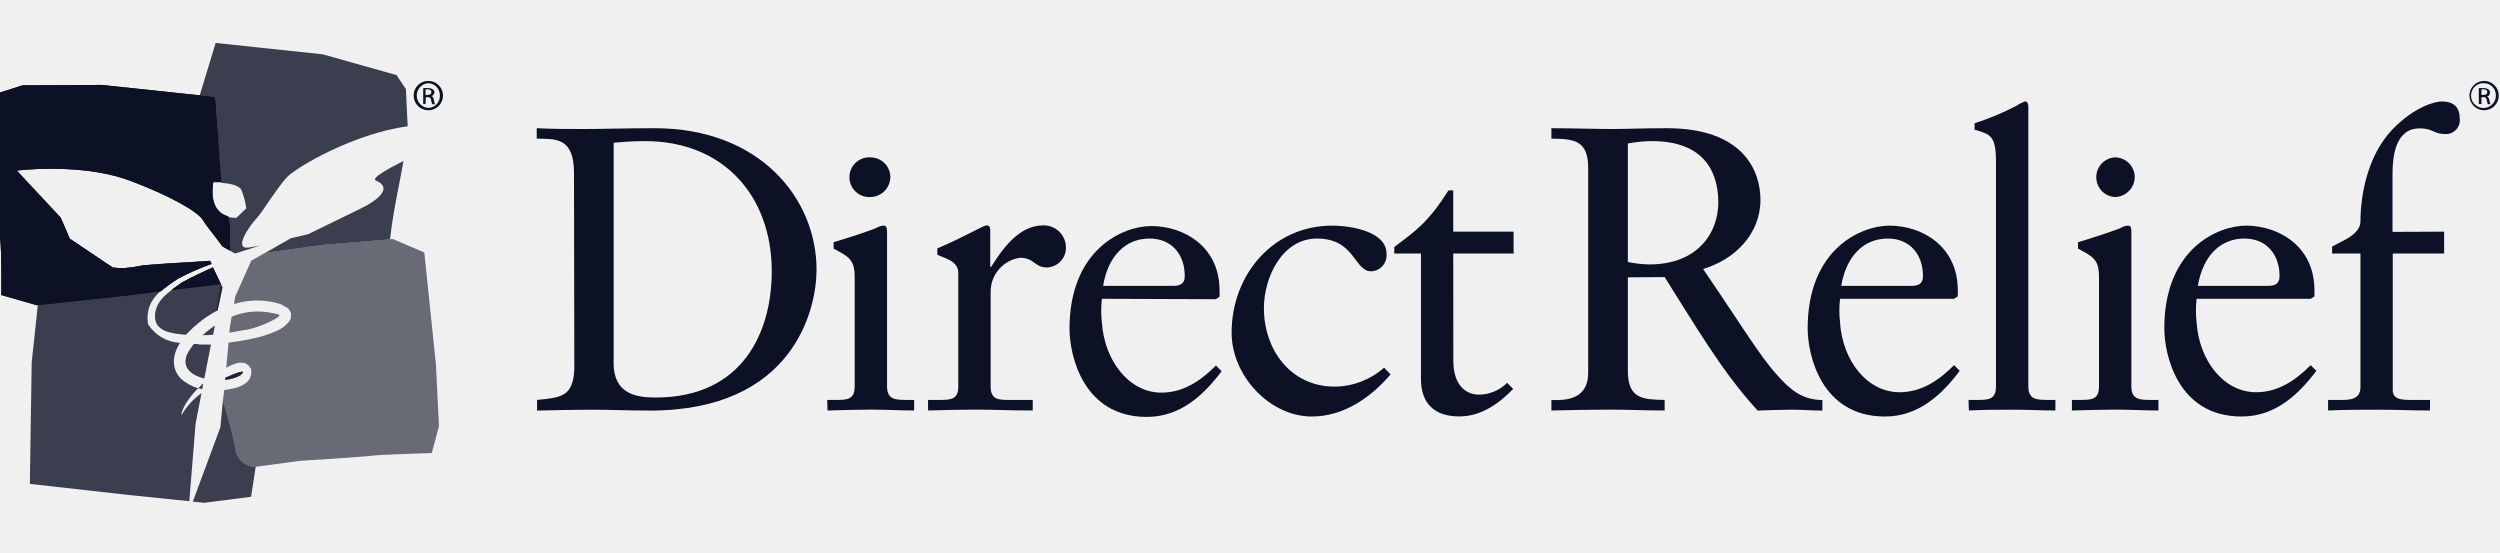
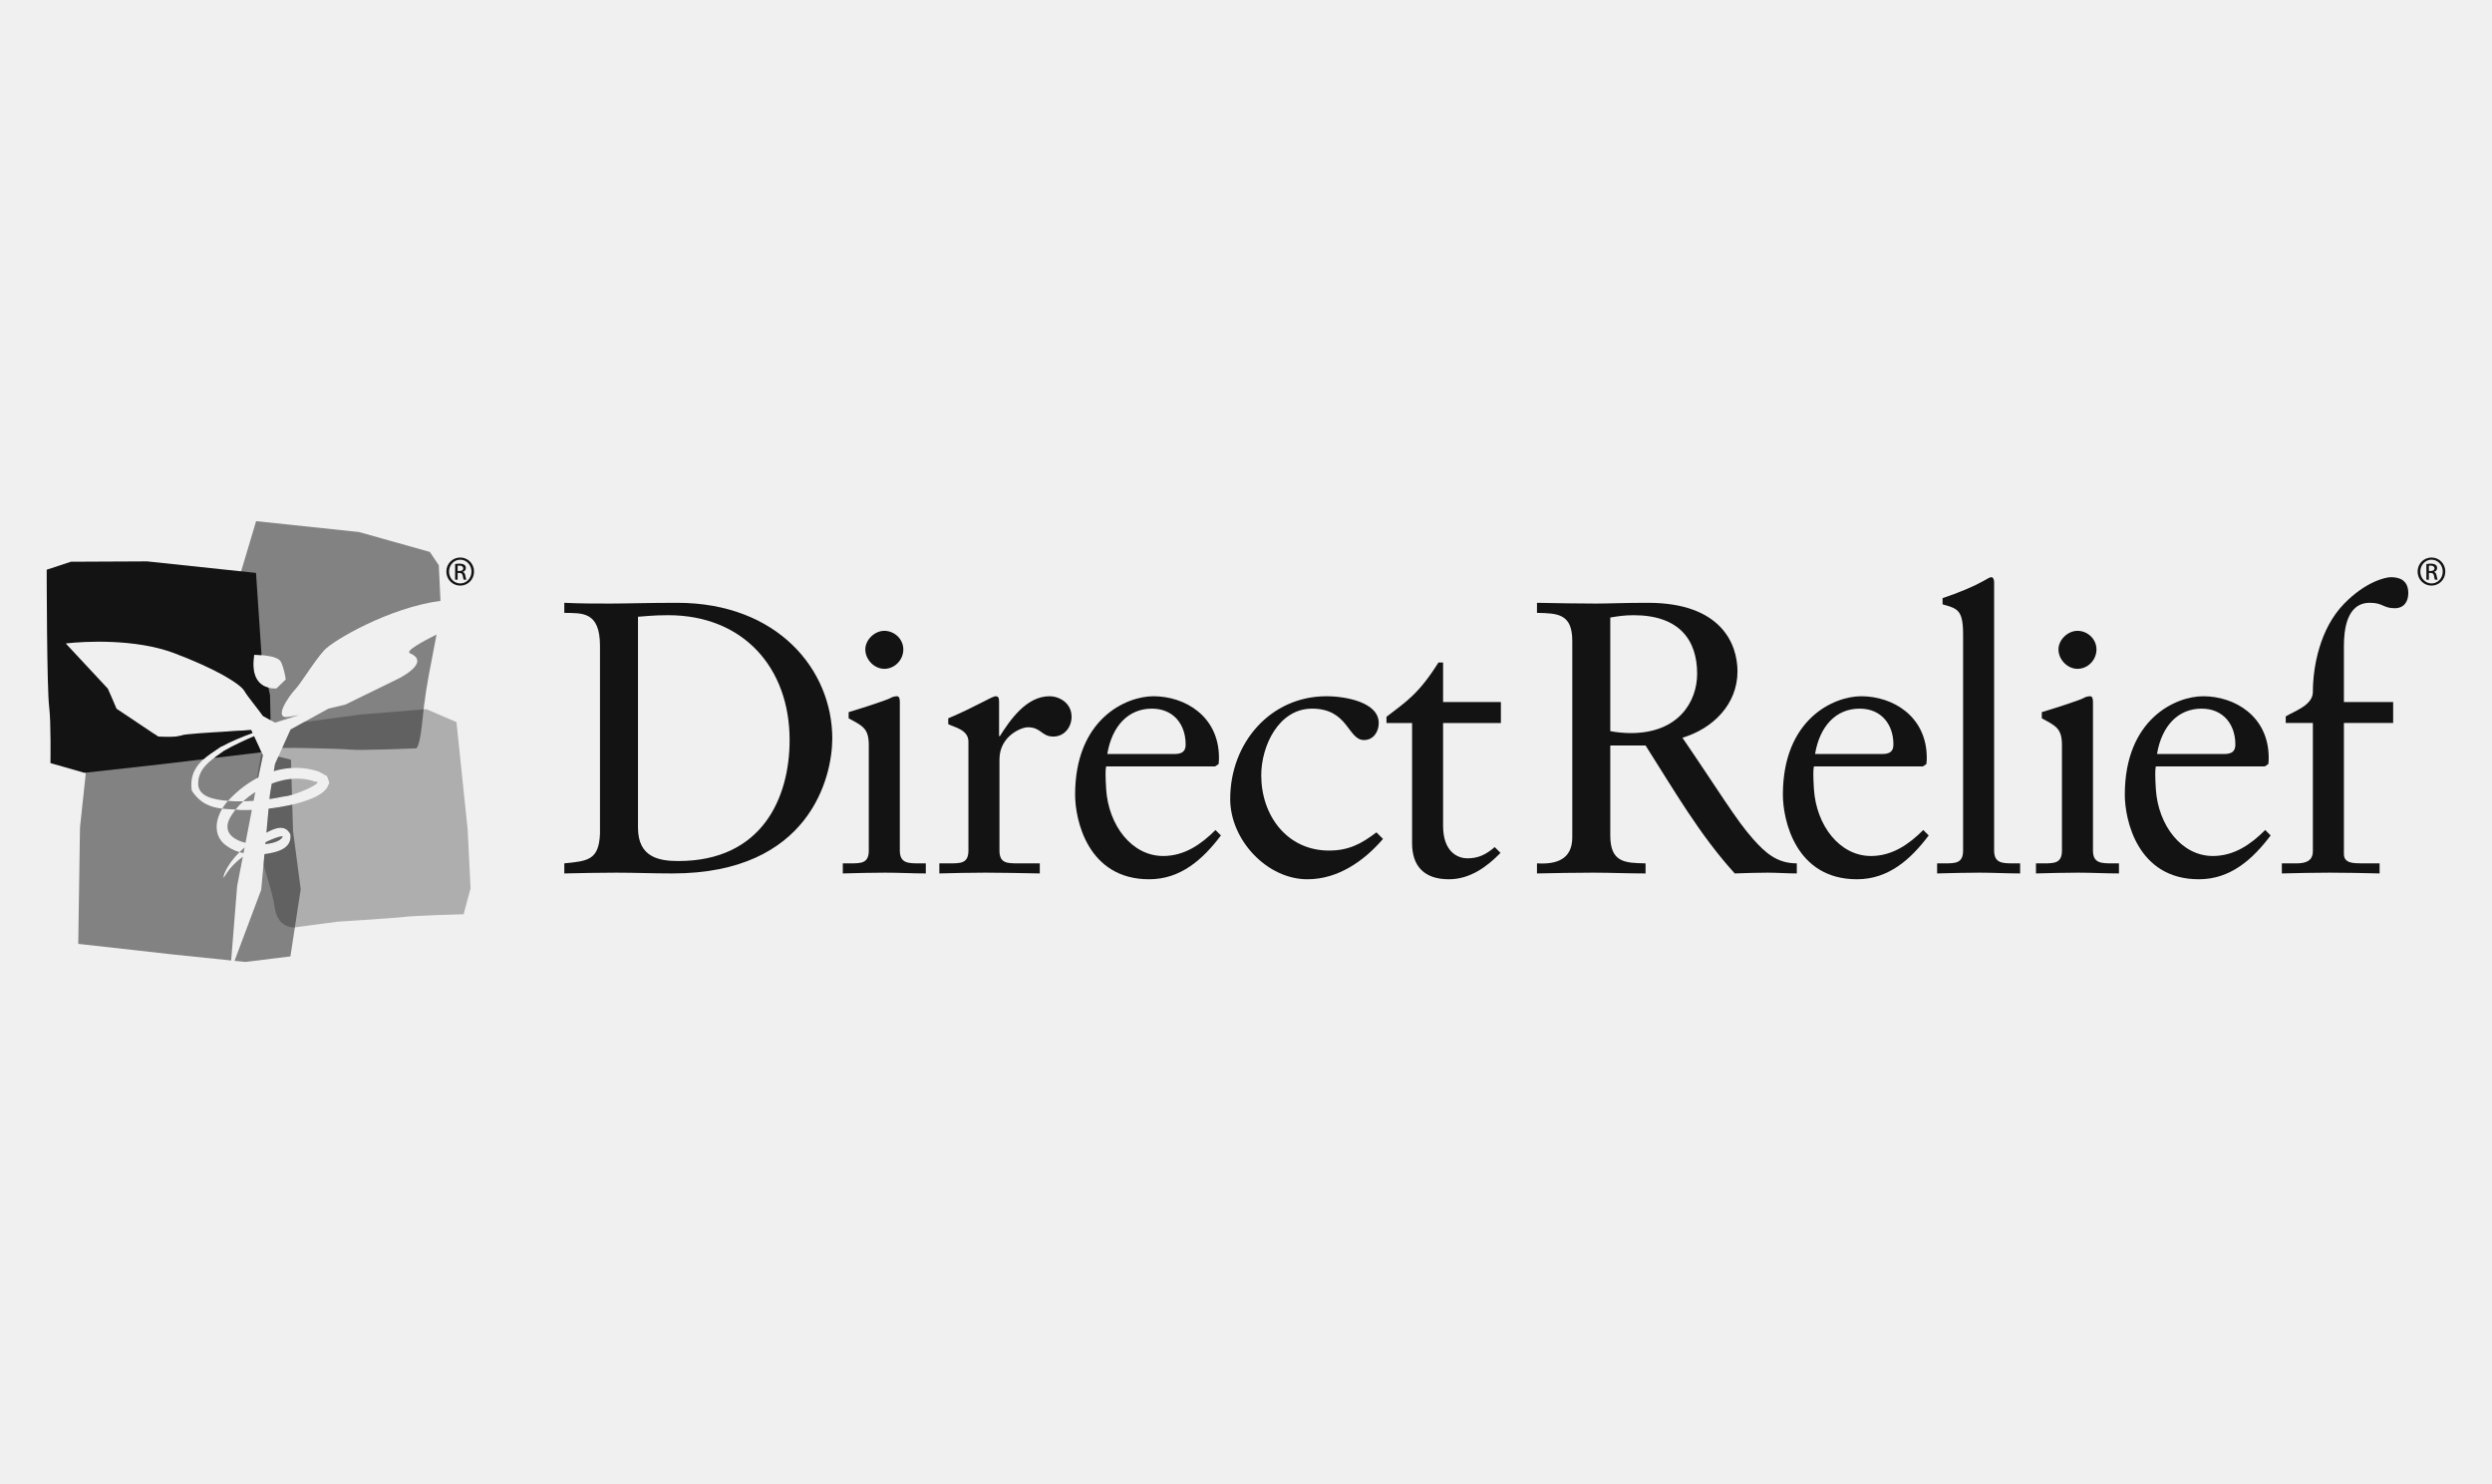
- <svg xmlns="http://www.w3.org/2000/svg" width="312" height="69" viewBox="0 0 312 69" fill="none">
-   <g clipPath="url(#clip0_1993_4523)">
-     <path fillRule="evenodd" clipRule="evenodd" d="M76.575 45.27C76.575 49.16 79.355 49.61 81.835 49.61C92.735 49.61 96.315 41.38 96.315 33.86C96.315 24.42 90.255 17.61 80.515 17.61C78.445 17.61 77.515 17.76 76.585 17.81V45.27H76.575ZM71.635 21.59C71.635 17.05 69.255 17.36 66.985 17.3V16C68.985 16.1 70.985 16.1 72.985 16.1C75.105 16.1 77.985 16 81.715 16C94.795 16 101.905 24.74 101.905 33.67C101.905 38.67 98.985 51.24 81.115 51.24C78.535 51.24 76.115 51.13 73.795 51.13C71.475 51.13 69.295 51.19 67.025 51.24V49.91C70.025 49.61 71.525 49.51 71.675 46.08L71.635 21.59Z" fill="#0D1125" />
-     <path fillRule="evenodd" clipRule="evenodd" d="M108.645 24.59C108.307 24.611 107.968 24.564 107.649 24.449C107.33 24.334 107.038 24.155 106.791 23.923C106.544 23.692 106.347 23.411 106.212 23.1C106.077 22.789 106.008 22.454 106.008 22.115C106.008 21.776 106.077 21.441 106.212 21.13C106.347 20.819 106.544 20.538 106.791 20.307C107.038 20.075 107.33 19.896 107.649 19.781C107.968 19.667 108.307 19.619 108.645 19.64C109.294 19.64 109.916 19.895 110.378 20.349C110.84 20.804 111.105 21.422 111.115 22.07C111.115 22.73 110.857 23.363 110.395 23.834C109.933 24.306 109.305 24.577 108.645 24.59ZM103.235 49.91H104.235C105.655 49.91 106.665 49.91 106.665 48.25V34.57C106.665 32.35 105.905 32.04 104.035 31.03V30.23C106.405 29.52 109.235 28.56 109.435 28.41C109.711 28.248 110.025 28.162 110.345 28.16C110.595 28.16 110.705 28.46 110.705 28.86V48.25C110.705 49.91 111.815 49.91 113.225 49.91H114.085V51.23C112.365 51.23 110.595 51.12 108.785 51.12C106.975 51.12 105.145 51.18 103.275 51.23L103.235 49.91Z" fill="#0D1125" />
-     <path fillRule="evenodd" clipRule="evenodd" d="M115.815 49.91H117.175C118.585 49.91 119.595 49.91 119.595 48.25V34.06C119.595 32.5 117.735 32.2 116.975 31.79V31C120.655 29.44 122.675 28.13 123.135 28.13C123.435 28.13 123.585 28.28 123.585 28.78V33.32H123.685C124.945 31.32 127.065 28.13 130.145 28.13C130.511 28.113 130.876 28.168 131.219 28.294C131.563 28.419 131.878 28.612 132.146 28.86C132.414 29.109 132.63 29.409 132.781 29.741C132.932 30.075 133.015 30.434 133.025 30.8C133.043 31.126 132.995 31.452 132.885 31.759C132.775 32.066 132.604 32.348 132.383 32.589C132.162 32.829 131.896 33.023 131.599 33.159C131.302 33.295 130.982 33.37 130.655 33.38C129.085 33.38 129.085 32.17 127.325 32.17C126.31 32.305 125.377 32.802 124.699 33.57C124.021 34.338 123.643 35.325 123.635 36.35V48.25C123.635 49.91 124.635 49.91 126.055 49.91H128.885V51.23C126.115 51.23 123.985 51.12 121.825 51.12C119.665 51.12 117.625 51.18 115.825 51.23L115.815 49.91Z" fill="#0D1125" />
-     <path fillRule="evenodd" clipRule="evenodd" d="M146.446 35.68C147.706 35.68 147.856 35.02 147.856 34.42C147.856 31.84 146.296 29.77 143.466 29.77C140.386 29.77 138.266 32.04 137.666 35.68H146.446ZM137.516 37.29C137.404 38.264 137.404 39.246 137.516 40.22C137.816 45 140.896 49 144.936 49C147.706 49 149.876 47.49 151.746 45.62L152.456 46.33C150.136 49.41 147.256 52.03 143.116 52.03C135.116 52.03 133.476 44.26 133.476 41.03C133.476 31.13 140.136 28.21 143.676 28.21C147.766 28.21 152.156 30.78 152.196 36.13C152.216 36.433 152.216 36.737 152.196 37.04L151.736 37.34L137.516 37.29Z" fill="#0D1125" />
-     <path fillRule="evenodd" clipRule="evenodd" d="M173.545 46.73C171.075 49.61 167.695 51.98 163.705 51.98C158.455 51.98 153.705 46.88 153.705 41.53C153.705 34.21 158.955 28.16 166.225 28.16C168.795 28.16 173.035 28.96 173.035 31.64C173.066 31.914 173.039 32.191 172.957 32.454C172.876 32.718 172.74 32.961 172.56 33.169C172.38 33.378 172.158 33.547 171.91 33.666C171.661 33.785 171.391 33.851 171.115 33.86C168.995 33.86 169.115 29.77 164.355 29.77C160.015 29.77 157.735 34.62 157.735 38.45C157.735 43.65 161.075 48.25 166.575 48.25C168.847 48.23 171.036 47.389 172.735 45.88L173.545 46.73Z" fill="#0D1125" />
-     <path fillRule="evenodd" clipRule="evenodd" d="M181.376 45C181.376 48.34 183.186 49.25 184.556 49.25C185.881 49.247 187.15 48.718 188.086 47.78L188.846 48.54C187.076 50.36 184.846 51.97 182.126 51.97C178.896 51.97 177.336 50.25 177.336 47.28V31.64H174.006V30.83C176.626 28.83 178.196 27.83 180.766 23.76H181.366V28.91H188.896V31.64H181.366L181.376 45Z" fill="#0D1125" />
-     <path fillRule="evenodd" clipRule="evenodd" d="M206.155 17.61C205.148 17.619 204.144 17.719 203.155 17.91V32.7C204.031 32.879 204.921 32.98 205.815 33C212.025 33 214.445 28.91 214.445 25.28C214.435 20.84 212.115 17.61 206.155 17.61ZM203.155 34.61V46.28C203.155 49.81 205.075 49.86 207.745 49.91V51.23C205.325 51.23 203.155 51.12 200.935 51.12C198.505 51.12 196.135 51.18 193.615 51.23V49.91C196.135 50.06 198.205 49.41 198.205 46.53V20.94C198.205 17.4 196.285 17.35 193.615 17.3V16C196.385 16 198.805 16.1 201.285 16.1C203.055 16.1 204.815 16 208.045 16C217.585 16 219.705 21.35 219.705 24.93C219.705 29.23 216.475 32.4 212.545 33.57C217.135 40.28 219.545 44.32 221.725 46.74C223.345 48.56 224.855 49.92 227.435 49.92V51.24C226.175 51.24 224.905 51.13 223.645 51.13C222.235 51.13 220.765 51.19 219.355 51.24C214.765 46.24 211.355 40.24 207.745 34.58L203.155 34.61Z" fill="#0D1125" />
-     <path fillRule="evenodd" clipRule="evenodd" d="M238.566 35.68C239.836 35.68 239.986 35.02 239.986 34.42C239.986 31.84 238.416 29.77 235.596 29.77C232.516 29.77 230.396 32.04 229.786 35.68H238.566ZM229.636 37.29C229.524 38.264 229.524 39.246 229.636 40.22C229.936 45.01 233.016 48.95 237.056 48.95C239.836 48.95 242.006 47.44 243.866 45.57L244.576 46.28C242.256 49.36 239.376 51.98 235.236 51.98C227.236 51.98 225.596 44.21 225.596 40.98C225.596 31.08 232.256 28.16 235.796 28.16C239.886 28.16 244.276 30.73 244.326 36.08C244.351 36.383 244.351 36.687 244.326 36.99L243.866 37.29H229.636Z" fill="#0D1125" />
-     <path fillRule="evenodd" clipRule="evenodd" d="M245.676 49.91H246.676C248.086 49.91 249.096 49.91 249.096 48.25V20.13C249.096 16.85 248.336 16.75 246.426 16.19V15.38C248.215 14.811 249.951 14.088 251.616 13.22C251.962 12.989 252.334 12.801 252.726 12.66C253.036 12.66 253.136 12.96 253.136 13.37V48.25C253.136 49.91 254.246 49.91 255.656 49.91H256.516V51.23C254.796 51.23 253.036 51.13 251.216 51.13C249.396 51.13 247.586 51.13 245.716 51.23L245.676 49.91Z" fill="#0D1125" />
-     <path fillRule="evenodd" clipRule="evenodd" d="M263.935 24.59C263.306 24.55 262.716 24.272 262.284 23.812C261.853 23.352 261.613 22.745 261.613 22.115C261.613 21.485 261.853 20.878 262.284 20.418C262.716 19.958 263.306 19.68 263.935 19.64C264.585 19.637 265.21 19.891 265.674 20.346C266.138 20.801 266.405 21.42 266.415 22.07C266.415 22.731 266.155 23.366 265.691 23.838C265.227 24.309 264.597 24.579 263.935 24.59ZM258.535 49.91H259.535C260.945 49.91 261.955 49.91 261.955 48.25V34.57C261.955 32.35 261.205 32.04 259.335 31.03V30.23C261.705 29.52 264.535 28.56 264.735 28.41C265.011 28.247 265.325 28.16 265.645 28.16C265.895 28.16 265.995 28.46 265.995 28.86V48.25C265.995 49.91 267.105 49.91 268.525 49.91H269.375V51.23C267.665 51.23 265.895 51.12 264.075 51.12C262.255 51.12 260.445 51.18 258.575 51.23V49.91H258.535Z" fill="#0D1125" />
-     <path fillRule="evenodd" clipRule="evenodd" d="M283.075 35.68C284.335 35.68 284.485 35.02 284.485 34.42C284.485 31.84 282.925 29.77 280.095 29.77C277.015 29.77 274.895 32.04 274.295 35.68H283.075ZM274.135 37.29C274.024 38.264 274.024 39.246 274.135 40.22C274.445 45.01 277.525 48.95 281.565 48.95C284.335 48.95 286.505 47.44 288.375 45.57L289.085 46.28C286.755 49.36 283.885 51.98 279.745 51.98C271.745 51.98 270.105 44.21 270.105 40.98C270.105 31.08 276.765 28.16 280.305 28.16C284.385 28.16 288.785 30.73 288.835 36.08C288.86 36.383 288.86 36.687 288.835 36.99L288.375 37.29H274.135Z" fill="#0D1125" />
-     <path fillRule="evenodd" clipRule="evenodd" d="M305.026 28.91V31.64H298.616V48.7C298.616 49.91 299.886 49.91 300.996 49.91H303.266V51.23C301.096 51.23 298.976 51.13 296.806 51.13C294.636 51.13 292.616 51.13 290.546 51.23V49.91H292.466C294.326 49.91 294.586 49.06 294.586 48.3V31.64H291.046V30.78C292.206 30.08 294.586 29.32 294.586 27.6C294.586 24.32 295.486 19.37 298.586 16.14C301.356 13.27 303.986 12.66 304.686 12.66C305.546 12.66 306.966 12.86 306.966 14.73C307.006 14.982 306.99 15.24 306.918 15.485C306.847 15.73 306.722 15.956 306.553 16.148C306.384 16.339 306.174 16.49 305.94 16.591C305.705 16.692 305.451 16.739 305.196 16.73C303.676 16.73 303.676 16.02 301.966 16.02C298.886 16.02 298.586 19.66 298.586 21.73V28.94L305.026 28.91Z" fill="#0D1125" />
-     <path fillRule="evenodd" clipRule="evenodd" d="M22.225 34.77C23.573 34.06 24.969 33.448 26.405 32.94L26.225 32.55C23.225 32.77 18.055 32.98 17.225 33.24C16.193 33.456 15.134 33.51 14.085 33.4L8.705 29.78L8.065 28.28L7.575 27.16L2.095 21.29C4.545 20.99 11.185 20.67 16.165 22.53C21.145 24.39 24.785 26.44 25.365 27.53C25.715 28.15 26.945 29.61 27.765 30.76L28.765 31.31L28.685 28L28.475 27C27.475 26.73 26.145 25.81 26.615 22.73C26.615 22.73 27.035 22.73 27.615 22.73L26.865 12.1L21.555 11.54L12.685 10.6L2.815 10.65L-0.335 11.65C-0.335 11.65 -0.335 27.09 -0.005 29.53C0.245 31.53 0.155 36.82 0.155 36.82L4.575 38.09L14.745 37L20.045 36.36C20.741 35.789 21.469 35.258 22.225 34.77Z" fill="#0D1125" />
-     <path fillRule="evenodd" clipRule="evenodd" d="M22.735 35.24C22.325 35.54 21.865 35.85 21.405 36.19L27.575 35.45L26.575 33.37C25.415 33.87 24.115 34.49 22.735 35.24Z" fill="#0D1125" />
-     <path fillRule="evenodd" clipRule="evenodd" d="M53.105 11.85H53.335C53.605 11.85 53.835 11.76 53.835 11.51C53.835 11.26 53.695 11.15 53.335 11.15H53.105V11.85ZM53.105 12.99H52.815V11C53.008 10.981 53.202 10.981 53.395 11C53.615 10.989 53.834 11.041 54.025 11.15C54.09 11.201 54.141 11.266 54.174 11.341C54.207 11.416 54.221 11.498 54.215 11.58C54.198 11.682 54.151 11.776 54.079 11.851C54.008 11.926 53.916 11.978 53.815 12C53.985 12 54.115 12.2 54.155 12.5C54.175 12.675 54.219 12.847 54.285 13.01H53.945C53.867 12.843 53.82 12.664 53.805 12.48C53.802 12.427 53.787 12.376 53.763 12.329C53.738 12.282 53.704 12.241 53.663 12.208C53.621 12.175 53.573 12.151 53.522 12.137C53.471 12.124 53.417 12.122 53.365 12.13H53.145L53.105 12.99ZM53.435 10.38C53.047 10.411 52.685 10.588 52.42 10.874C52.156 11.16 52.01 11.536 52.01 11.925C52.01 12.315 52.156 12.69 52.42 12.976C52.685 13.262 53.047 13.439 53.435 13.47C53.633 13.467 53.828 13.425 54.01 13.346C54.191 13.267 54.354 13.152 54.49 13.008C54.627 12.865 54.733 12.695 54.802 12.51C54.872 12.325 54.903 12.128 54.895 11.93C54.902 11.732 54.869 11.535 54.8 11.35C54.73 11.165 54.624 10.995 54.488 10.851C54.352 10.707 54.189 10.591 54.009 10.51C53.828 10.43 53.633 10.385 53.435 10.38ZM53.435 10.1C53.798 10.096 54.154 10.2 54.457 10.399C54.761 10.597 54.999 10.882 55.14 11.216C55.282 11.55 55.321 11.918 55.252 12.275C55.184 12.631 55.011 12.959 54.756 13.217C54.501 13.475 54.175 13.651 53.82 13.723C53.464 13.796 53.095 13.761 52.76 13.623C52.424 13.485 52.137 13.25 51.935 12.949C51.733 12.647 51.625 12.293 51.625 11.93C51.621 11.69 51.665 11.452 51.755 11.23C51.844 11.007 51.977 10.805 52.145 10.634C52.314 10.464 52.515 10.329 52.736 10.237C52.958 10.145 53.196 10.099 53.435 10.1Z" fill="#0D1125" />
-     <path fillRule="evenodd" clipRule="evenodd" d="M309.686 11.85H309.916C310.176 11.85 310.406 11.76 310.406 11.51C310.406 11.26 310.276 11.15 309.916 11.15H309.686V11.85ZM309.686 12.99H309.356V11C309.545 10.982 309.736 10.982 309.926 11C310.146 10.987 310.365 11.04 310.556 11.15C310.621 11.199 310.674 11.265 310.707 11.34C310.74 11.415 310.753 11.498 310.746 11.58C310.746 11.695 310.706 11.807 310.633 11.896C310.56 11.986 310.458 12.047 310.346 12.07C310.526 12.07 310.646 12.27 310.686 12.57C310.712 12.718 310.756 12.862 310.816 13H310.476C310.408 12.83 310.364 12.652 310.346 12.47C310.342 12.417 310.328 12.366 310.303 12.319C310.278 12.272 310.244 12.231 310.203 12.198C310.162 12.165 310.114 12.141 310.062 12.127C310.011 12.114 309.958 12.111 309.906 12.12H309.686V12.99ZM310.016 10.38C309.706 10.364 309.399 10.441 309.134 10.601C308.869 10.762 308.657 10.998 308.528 11.279C308.398 11.561 308.356 11.875 308.406 12.18C308.457 12.486 308.598 12.77 308.811 12.995C309.024 13.219 309.3 13.375 309.603 13.442C309.905 13.508 310.221 13.483 310.509 13.368C310.797 13.253 311.044 13.055 311.218 12.799C311.392 12.543 311.485 12.24 311.486 11.93C311.492 11.731 311.459 11.533 311.389 11.348C311.318 11.162 311.212 10.992 311.075 10.848C310.938 10.703 310.774 10.588 310.592 10.507C310.41 10.427 310.214 10.384 310.016 10.38ZM310.016 10.1C310.501 10.1 310.966 10.293 311.31 10.636C311.653 10.979 311.846 11.445 311.846 11.93C311.846 12.415 311.653 12.881 311.31 13.224C310.966 13.567 310.501 13.76 310.016 13.76C309.53 13.76 309.065 13.567 308.722 13.224C308.378 12.881 308.186 12.415 308.186 11.93C308.186 11.445 308.378 10.979 308.722 10.636C309.065 10.293 309.53 10.1 310.016 10.1Z" fill="#0D1125" />
-     <path opacity="0.8" fillRule="evenodd" clipRule="evenodd" d="M26.866 12.1L27.586 22.81C28.516 22.88 29.826 23.09 30.116 23.69C30.424 24.429 30.633 25.206 30.736 26L29.526 27.17C29.173 27.194 28.818 27.16 28.476 27.07L28.686 28.07L28.756 31.32L29.336 31.64L32.476 30.64C31.876 30.76 31.346 30.85 30.986 30.9C29.206 31.12 30.906 28.42 32.106 27.15C32.716 26.49 34.576 23.45 35.776 22.15C36.976 20.85 44.236 16.64 50.876 15.76L50.656 11.12L49.486 9.37L40.276 6.78L32.276 5.93L26.916 5.36L24.926 11.9L26.866 12.1Z" fill="#0D1125" />
-     <path opacity="0.8" fillRule="evenodd" clipRule="evenodd" d="M26.816 40.63C26.256 40.99 25.266 41.83 25.266 41.83C25.706 41.83 26.156 41.83 26.596 41.77L26.816 40.63Z" fill="#0D1125" />
-     <path opacity="0.8" fillRule="evenodd" clipRule="evenodd" d="M22.735 35.24C21.435 36.24 19.475 37.24 19.345 39.31C19.215 41.38 21.405 41.63 23.185 41.78L23.395 41.59C24.484 40.434 25.758 39.467 27.165 38.73L27.765 35.86L27.585 35.47L24.005 34.58L22.735 35.24Z" fill="#0D1125" />
-     <path opacity="0.8" fillRule="evenodd" clipRule="evenodd" d="M28.105 47.15V47.4C28.761 47.357 29.398 47.173 29.976 46.86C31.006 46 29.636 46.43 28.105 47.15Z" fill="#0D1125" />
-     <path opacity="0.8" fillRule="evenodd" clipRule="evenodd" d="M24.206 42.91C24.035 43.13 23.866 43.35 23.726 43.57C22.335 45.57 23.655 46.79 25.495 47.24L26.326 43C25.866 43 25.405 43 24.945 43C24.706 42.94 24.456 42.92 24.206 42.91Z" fill="#0D1125" />
-     <path opacity="0.8" fillRule="evenodd" clipRule="evenodd" d="M24.406 52.9L25.146 49.06C24.141 49.783 23.297 50.706 22.666 51.77C22.516 51.77 22.926 50.24 24.726 48.45C23.923 48.222 23.183 47.811 22.566 47.25C21.316 45.95 21.566 44.25 22.406 42.88L22.466 42.79C21.659 42.751 20.873 42.516 20.177 42.107C19.48 41.698 18.893 41.126 18.466 40.44C17.996 37.15 20.616 35.9 22.196 34.77C22.476 34.617 22.756 34.477 23.036 34.35L18.106 33.12H17.916C17.686 33.144 17.459 33.184 17.236 33.24C16.204 33.456 15.144 33.51 14.096 33.4L13.566 33.05L5.006 32.9L4.686 38.43L3.956 45.23L3.726 60.39L16.306 61.8L23.626 62.55L24.406 52.9Z" fill="#0D1125" />
-     <path opacity="0.8" fillRule="evenodd" clipRule="evenodd" d="M25.376 47.84C25.146 48.05 24.926 48.25 24.726 48.45L25.236 48.56L25.376 47.84Z" fill="#0D1125" />
-     <path opacity="0.6" fillRule="evenodd" clipRule="evenodd" d="M28.105 47.15V47.4C28.761 47.357 29.398 47.173 29.976 46.86C31.006 46 29.636 46.43 28.105 47.15Z" fill="#0D1125" />
-     <path opacity="0.6" fillRule="evenodd" clipRule="evenodd" d="M26.995 38.83C27.048 38.791 27.105 38.758 27.165 38.73L27.765 35.86L27.575 35.46C27.375 36.47 27.165 37.63 26.995 38.83Z" fill="#0D1125" />
-     <path opacity="0.6" fillRule="evenodd" clipRule="evenodd" d="M33.625 39C32.034 38.726 30.398 38.906 28.905 39.52L28.665 41L28.615 41.52C29.215 41.43 29.825 41.33 30.425 41.2C31.755 41.12 34.845 39.75 34.875 39.35C34.875 39.17 33.925 39.09 33.625 39Z" fill="#0D1125" />
-     <path opacity="0.8" fillRule="evenodd" clipRule="evenodd" d="M31.815 58.26C31.152 58.245 30.521 57.972 30.054 57.5C29.588 57.028 29.323 56.394 29.315 55.73C28.927 53.793 28.426 51.879 27.815 50L27.505 53.32L24.065 62.6L25.495 62.75L31.335 62L31.915 58.22L31.815 58.26Z" fill="#0D1125" />
-     <path fillRule="evenodd" clipRule="evenodd" d="M22.735 35.24C22.325 35.54 21.865 35.85 21.405 36.19L27.575 35.45L26.575 33.37C25.415 33.87 24.115 34.49 22.735 35.24Z" fill="#0D1125" />
-     <path fillRule="evenodd" clipRule="evenodd" d="M22.225 34.77C23.573 34.06 24.969 33.448 26.405 32.94L26.225 32.55C23.225 32.77 18.055 32.98 17.225 33.24C16.193 33.456 15.134 33.51 14.085 33.4L8.705 29.78L8.065 28.28L7.575 27.16L2.095 21.29C4.545 20.99 11.185 20.67 16.165 22.53C21.145 24.39 24.785 26.44 25.365 27.53C25.715 28.15 26.945 29.61 27.765 30.76L28.765 31.31L28.685 28L28.475 27C27.475 26.73 26.145 25.81 26.615 22.73C26.615 22.73 27.035 22.73 27.615 22.73L26.865 12.1L21.555 11.54L12.685 10.6L2.815 10.65L-0.335 11.65C-0.335 11.65 -0.335 27.09 -0.005 29.53C0.245 31.53 0.155 36.82 0.155 36.82L4.575 38.09L14.745 37L20.045 36.36C20.741 35.789 21.469 35.258 22.225 34.77Z" fill="#0D1125" />
-     <path opacity="0.8" fillRule="evenodd" clipRule="evenodd" d="M33.125 31.54L40.465 30.54L48.675 29.87C48.995 27.11 49.245 25.93 50.025 21.87L50.355 20.09C48.545 21 46.255 22.25 46.905 22.53C49.765 23.75 45.285 25.89 45.285 25.89L38.475 29.22L36.285 29.74L33.125 31.54Z" fill="#0D1125" />
-     <path opacity="0.6" fillRule="evenodd" clipRule="evenodd" d="M54.405 45.51L52.955 31.51L49.025 29.83L40.465 30.53L33.125 31.53L31.355 32.53L29.355 37.01L29.195 37.95C31.086 37.351 33.115 37.351 35.005 37.95L35.825 38.39C36.061 38.578 36.235 38.832 36.325 39.12C36.332 39.334 36.316 39.549 36.275 39.76L36.125 40.07C35.717 40.6 35.18 41.016 34.565 41.28C33.555 41.727 32.499 42.062 31.415 42.28C30.415 42.49 29.485 42.64 28.525 42.76L28.235 45.89C29.235 45.37 30.695 44.67 31.355 46.13C31.585 48.07 29.425 48.48 27.985 48.68L27.815 50C28.415 51.87 28.906 53.773 29.285 55.7C29.283 56.376 29.547 57.025 30.021 57.506C30.495 57.987 31.14 58.262 31.815 58.27L37.475 57.51C37.475 57.51 44.985 57.05 46.195 56.89C47.405 56.73 53.885 56.54 53.885 56.54L54.785 53.18L54.405 45.51Z" fill="#0D1125" />
+ <svg xmlns="http://www.w3.org/2000/svg" width="252" height="150" viewBox="0 0 252 150" fill="none">
+   <path fill-rule="evenodd" clip-rule="evenodd" d="M64.516 83.712C64.516 86.732 66.674 87.084 68.596 87.084C77.067 87.084 79.849 80.693 79.849 74.848C79.849 67.515 75.143 62.221 67.575 62.221C65.967 62.221 65.223 62.339 64.516 62.378V83.712ZM60.673 65.319C60.673 61.791 58.829 62.025 57.065 61.986V60.967C58.595 61.044 60.162 61.044 61.692 61.044C63.34 61.044 65.574 60.967 68.478 60.967C78.636 60.967 84.164 67.75 84.164 74.692C84.164 78.574 81.89 88.34 68.005 88.34C66.006 88.34 64.163 88.262 62.321 88.262C60.556 88.262 58.829 88.302 57.065 88.34V87.32C59.419 87.084 60.556 87.006 60.673 84.339V65.319Z" fill="#131313" />
+   <path fill-rule="evenodd" clip-rule="evenodd" d="M89.424 67.645C88.405 67.645 87.504 66.704 87.504 65.685C87.504 64.704 88.443 63.802 89.424 63.802C90.445 63.802 91.347 64.625 91.347 65.685C91.347 66.744 90.483 67.645 89.424 67.645ZM85.228 87.32H85.974C87.073 87.32 87.856 87.32 87.856 86.026V75.397C87.856 73.671 87.268 73.436 85.818 72.652V72.025C87.659 71.476 89.856 70.731 90.012 70.614C90.287 70.456 90.523 70.418 90.719 70.418C90.915 70.418 90.994 70.652 90.994 70.967V86.026C90.994 87.32 91.856 87.32 92.955 87.32H93.621V88.34C92.287 88.34 90.915 88.262 89.504 88.262C88.092 88.262 86.68 88.302 85.228 88.34V87.32Z" fill="#131313" />
+   <path fill-rule="evenodd" clip-rule="evenodd" d="M94.99 87.32H96.049C97.147 87.32 97.931 87.32 97.931 86.026V75.005C97.931 73.79 96.481 73.555 95.89 73.24V72.652C98.755 71.437 100.323 70.418 100.677 70.418C100.911 70.418 101.03 70.534 101.03 70.927V74.456H101.107C102.087 72.926 103.735 70.418 106.127 70.418C107.108 70.418 108.362 71.084 108.362 72.496C108.362 73.555 107.617 74.495 106.519 74.495C105.304 74.495 105.304 73.555 103.932 73.555C103.264 73.555 101.069 74.456 101.069 76.809V86.026C101.069 87.32 101.852 87.32 102.951 87.32H105.147V88.34C102.99 88.302 101.343 88.261 99.656 88.261C98.049 88.261 96.401 88.302 94.99 88.34V87.32Z" fill="#131313" />
+   <path fill-rule="evenodd" clip-rule="evenodd" d="M118.797 76.26C119.777 76.26 119.896 75.75 119.896 75.28C119.896 73.28 118.68 71.671 116.483 71.671C114.091 71.671 112.443 73.436 111.974 76.26H118.797ZM111.857 77.515C111.778 77.868 111.778 78.457 111.857 79.791C112.091 83.515 114.484 86.575 117.62 86.575C119.777 86.575 121.463 85.397 122.915 83.947L123.464 84.497C121.66 86.887 119.424 88.929 116.208 88.929C109.972 88.929 108.719 82.888 108.719 80.379C108.719 72.691 113.895 70.418 116.641 70.418C119.818 70.418 123.228 72.417 123.267 76.575C123.267 76.809 123.267 77.044 123.228 77.279L122.876 77.515H111.857Z" fill="#131313" />
+   <path fill-rule="evenodd" clip-rule="evenodd" d="M139.854 84.848C137.933 87.084 135.306 88.929 132.207 88.929C128.13 88.929 124.403 84.967 124.403 80.809C124.403 75.122 128.482 70.418 134.13 70.418C136.13 70.418 139.423 71.044 139.423 73.123C139.423 74.025 138.874 74.848 137.933 74.848C136.285 74.848 136.364 71.671 132.678 71.671C129.307 71.671 127.541 75.437 127.541 78.416C127.541 82.457 130.13 86.026 134.404 86.026C136.404 86.026 137.699 85.319 139.189 84.183L139.854 84.848Z" fill="#131313" />
+   <path fill-rule="evenodd" clip-rule="evenodd" d="M145.93 83.515C145.93 86.105 147.344 86.81 148.403 86.81C149.462 86.81 150.246 86.457 151.148 85.672L151.735 86.261C150.363 87.673 148.637 88.929 146.52 88.929C144.009 88.929 142.795 87.593 142.795 85.28V73.124H140.206V72.496C142.245 70.928 143.461 70.182 145.461 67.006H145.93V71.005H151.775V73.124H145.93V83.515Z" fill="#131313" />
+   <path fill-rule="evenodd" clip-rule="evenodd" d="M165.191 62.221C164.21 62.221 163.544 62.339 162.837 62.456V73.947C163.425 74.064 164.249 74.144 164.914 74.144C169.74 74.144 171.621 70.967 171.621 68.142C171.621 64.731 169.818 62.221 165.191 62.221ZM162.837 75.397V84.497C162.837 87.241 164.328 87.281 166.406 87.32V88.34C164.525 88.34 162.837 88.262 161.112 88.262C159.229 88.262 157.386 88.302 155.425 88.34V87.32C157.386 87.438 158.994 86.928 158.994 84.693V64.81C158.994 62.065 157.504 62.025 155.425 61.986V60.967C157.583 61.005 159.464 61.044 161.387 61.044C162.76 61.044 164.132 60.967 166.641 60.967C174.054 60.967 175.701 65.123 175.701 67.907C175.701 71.241 173.191 73.711 170.132 74.613C173.701 79.83 175.584 82.968 177.269 84.849C178.524 86.261 179.701 87.32 181.7 87.32V88.34C180.721 88.34 179.74 88.262 178.76 88.262C177.662 88.262 176.524 88.302 175.426 88.34C171.856 84.418 169.231 79.83 166.406 75.397H162.837Z" fill="#131313" />
+   <path fill-rule="evenodd" clip-rule="evenodd" d="M190.369 76.26C191.351 76.26 191.468 75.75 191.468 75.28C191.468 73.28 190.253 71.671 188.056 71.671C185.663 71.671 184.017 73.436 183.545 76.26H190.369ZM183.429 77.515C183.35 77.868 183.35 78.457 183.429 79.791C183.665 83.515 186.055 86.575 189.193 86.575C191.351 86.575 193.037 85.397 194.488 83.947L195.038 84.497C193.234 86.887 190.996 88.929 187.782 88.929C181.545 88.929 180.292 82.888 180.292 80.379C180.292 72.691 185.468 70.418 188.214 70.418C191.389 70.418 194.801 72.417 194.841 76.575C194.841 76.809 194.841 77.044 194.801 77.279L194.447 77.515H183.429Z" fill="#131313" />
+   <path fill-rule="evenodd" clip-rule="evenodd" d="M195.889 87.32H196.634C197.732 87.32 198.515 87.32 198.515 86.026V64.182C198.515 61.632 197.928 61.554 196.439 61.123V60.494C198.006 59.986 199.654 59.279 200.477 58.81C200.908 58.574 201.222 58.377 201.34 58.377C201.574 58.377 201.653 58.613 201.653 58.925V86.026C201.653 87.32 202.515 87.32 203.615 87.32H204.281V88.34C202.947 88.34 201.574 88.262 200.163 88.262C198.752 88.262 197.34 88.302 195.889 88.34V87.32Z" fill="#131313" />
+   <path fill-rule="evenodd" clip-rule="evenodd" d="M210.081 67.645C209.062 67.645 208.16 66.704 208.16 65.685C208.16 64.704 209.101 63.802 210.081 63.802C211.102 63.802 212.003 64.625 212.003 65.685C212.003 66.744 211.14 67.645 210.081 67.645ZM205.885 87.32H206.629C207.729 87.32 208.512 87.32 208.512 86.026V75.397C208.512 73.671 207.925 73.436 206.474 72.652V72.025C208.316 71.476 210.512 70.731 210.67 70.614C210.944 70.456 211.18 70.418 211.375 70.418C211.57 70.418 211.649 70.652 211.649 70.967V86.026C211.649 87.32 212.511 87.32 213.611 87.32H214.277V88.34C212.944 88.34 211.57 88.262 210.16 88.262C208.747 88.262 207.336 88.302 205.885 88.34V87.32Z" fill="#131313" />
+   <path fill-rule="evenodd" clip-rule="evenodd" d="M224.948 76.26C225.927 76.26 226.046 75.75 226.046 75.28C226.046 73.28 224.83 71.671 222.633 71.671C220.243 71.671 218.595 73.436 218.124 76.26H224.948ZM218.005 77.515C217.926 77.868 217.926 78.457 218.005 79.791C218.24 83.515 220.633 86.575 223.771 86.575C225.927 86.575 227.615 85.397 229.066 83.947L229.614 84.497C227.811 86.887 225.574 88.929 222.359 88.929C216.122 88.929 214.869 82.888 214.869 80.379C214.869 72.691 220.045 70.418 222.791 70.418C225.967 70.418 229.38 72.417 229.419 76.575C229.419 76.809 229.419 77.044 229.38 77.279L229.026 77.515H218.005Z" fill="#131313" />
+   <path fill-rule="evenodd" clip-rule="evenodd" d="M242.005 71.005V73.123H237.024V86.379C237.024 87.32 238.004 87.32 238.867 87.32H240.633V88.34C238.946 88.302 237.299 88.262 235.612 88.262C234.005 88.262 232.357 88.302 230.749 88.34V87.32H232.24C233.691 87.32 233.886 86.654 233.886 86.064V73.123H231.141V72.456C232.043 71.909 233.886 71.32 233.886 69.986C233.886 67.437 234.592 63.592 237.024 61.083C239.181 58.848 241.22 58.377 241.77 58.377C242.436 58.377 243.535 58.535 243.535 59.986C243.535 60.849 243.102 61.515 242.161 61.515C240.985 61.515 240.985 60.966 239.652 60.966C237.26 60.966 237.024 63.789 237.024 65.397V71.005H242.005Z" fill="#131313" />
+   <path fill-rule="evenodd" clip-rule="evenodd" d="M46.278 57.751H46.456C46.664 57.751 46.843 57.674 46.843 57.48C46.843 57.343 46.738 57.206 46.456 57.206C46.374 57.206 46.318 57.211 46.278 57.218V57.751ZM46.278 58.63H46.023V57.046C46.153 57.027 46.281 57.008 46.471 57.008C46.709 57.008 46.866 57.061 46.96 57.129C47.056 57.196 47.109 57.303 47.109 57.46C47.109 57.666 46.966 57.791 46.797 57.841V57.852C46.934 57.879 47.029 58.004 47.061 58.24C47.101 58.484 47.138 58.578 47.162 58.63H46.897C46.861 58.578 46.823 58.428 46.792 58.224C46.752 58.026 46.653 57.947 46.45 57.947H46.278V58.63ZM46.537 56.607C45.915 56.607 45.407 57.142 45.407 57.807C45.407 58.478 45.915 59.008 46.544 59.008C47.177 59.01 47.679 58.478 47.679 57.81C47.679 57.142 47.177 56.607 46.544 56.607H46.537ZM46.544 56.388C47.321 56.388 47.936 57.012 47.936 57.807C47.936 58.605 47.321 59.229 46.537 59.229C45.764 59.229 45.136 58.605 45.136 57.807C45.136 57.012 45.764 56.388 46.537 56.388H46.544Z" fill="#131313" />
+   <path fill-rule="evenodd" clip-rule="evenodd" d="M245.62 57.751H245.798C246.005 57.751 246.183 57.674 246.183 57.48C246.183 57.343 246.08 57.206 245.798 57.206C245.716 57.206 245.659 57.211 245.62 57.218V57.751ZM245.62 58.63H245.365V57.046C245.495 57.027 245.624 57.008 245.812 57.008C246.051 57.008 246.207 57.061 246.302 57.129C246.398 57.197 246.45 57.303 246.45 57.46C246.45 57.666 246.306 57.791 246.139 57.841V57.852C246.276 57.879 246.37 58.005 246.403 58.24C246.443 58.484 246.479 58.578 246.504 58.63H246.238C246.203 58.578 246.165 58.428 246.133 58.224C246.094 58.026 245.994 57.947 245.792 57.947H245.62V58.63ZM245.879 56.607C245.258 56.607 244.749 57.142 244.749 57.807C244.749 58.478 245.258 59.008 245.886 59.008C246.518 59.01 247.02 58.478 247.02 57.81C247.02 57.142 246.518 56.607 245.886 56.607H245.879ZM245.886 56.388C246.663 56.388 247.277 57.012 247.277 57.807C247.277 58.605 246.663 59.229 245.879 59.229C245.105 59.229 244.477 58.605 244.477 57.807C244.477 57.012 245.105 56.388 245.879 56.388H245.886Z" fill="#131313" />
+   <g opacity="0.5">
+     <path d="M23.663 75.405L26.451 76.097L26.591 76.397L26.122 78.626C24.999 79.207 24.004 79.998 23.192 80.857C23.146 80.902 23.101 80.949 23.055 80.998C21.67 80.887 19.901 80.591 20.046 79.082C20.134 77.704 21.278 76.907 22.237 76.239C22.391 76.131 22.541 76.027 22.68 75.924C23.014 75.741 23.342 75.568 23.663 75.405Z" fill="#131313" />
+     <path d="M18.96 74.272L19.107 74.275L22.933 75.224C22.716 75.33 22.499 75.441 22.282 75.555C22.134 75.661 21.973 75.769 21.807 75.88C20.598 76.691 19.068 77.717 19.39 79.959C20.268 81.309 21.375 81.661 22.471 81.785C21.845 82.844 21.577 84.239 22.552 85.252C23.063 85.726 23.632 86.013 24.217 86.185C22.821 87.575 22.508 88.782 22.626 88.761C22.671 88.698 22.718 88.625 22.773 88.54C23.04 88.126 23.472 87.454 24.555 86.65L23.979 89.636L23.376 97.141L17.687 96.555L7.913 95.461L8.09 83.68L8.656 78.4L8.908 74.103L15.579 74.215L15.993 74.492C15.993 74.492 17.595 74.648 18.435 74.366C18.532 74.334 18.713 74.303 18.96 74.272Z" fill="#131313" />
+     <path d="M23.719 97.176L24.825 97.29L29.368 96.729L30.409 89.931L29.633 84.046L29.556 81.378C29.507 81.39 29.457 81.401 29.407 81.412C28.663 81.575 27.915 81.7 27.163 81.787L26.941 84.22C27.677 83.812 28.848 83.271 29.367 84.401C29.544 85.906 27.862 86.231 26.744 86.385L26.416 89.989L23.719 97.176Z" fill="#131313" />
+     <path d="M29.482 78.774L29.528 80.387C29.196 80.484 28.892 80.55 28.658 80.564C28.19 80.663 27.72 80.749 27.251 80.819L27.288 80.404L27.479 79.257C28.131 79.006 28.809 78.837 29.482 78.774Z" fill="#131313" />
+     <path d="M29.451 77.673C28.845 77.711 28.256 77.821 27.689 77.99L27.81 77.266L28.147 76.518L29.427 76.835L29.451 77.673Z" fill="#131313" />
+     <path d="M24.217 86.185C24.352 86.224 24.489 86.258 24.625 86.286L24.738 85.704C24.549 85.865 24.376 86.026 24.217 86.185Z" fill="#131313" />
+     <path d="M23.822 81.876C23.69 81.868 23.555 81.861 23.42 81.854C23.108 81.837 22.79 81.821 22.471 81.785C22.645 81.492 22.846 81.225 23.055 80.998C23.246 81.013 23.43 81.025 23.6 81.036L23.659 81.04C23.97 81.05 24.282 81.052 24.597 81.045C24.311 81.31 24.051 81.589 23.822 81.876Z" fill="#131313" />
+     <path d="M23.822 81.876C24.02 81.889 24.213 81.905 24.401 81.93C24.758 81.934 25.114 81.929 25.469 81.916L24.826 85.243C23.397 84.897 22.37 83.979 23.452 82.394C23.563 82.219 23.687 82.046 23.822 81.876Z" fill="#131313" />
+     <path d="M24.597 81.045C24.966 80.704 25.378 80.385 25.819 80.101L25.646 80.997C25.294 81.022 24.945 81.039 24.597 81.045Z" fill="#131313" />
+     <path d="M26.854 85.177L26.836 85.374C27.416 85.315 27.937 85.172 28.291 84.951C29.106 84.303 28.04 84.614 26.854 85.177Z" fill="#131313" />
  </g>
-   <defs>
-     <clipPath id="clip0_1993_4523">
-       <rect width="311" height="68.94" fill="white" transform="translate(0.81543)" />
-     </clipPath>
-   </defs>
+   <g opacity="0.3">
+     <path d="M25.992 78.695C26.125 77.769 26.288 76.869 26.445 76.086L26.591 76.398L26.122 78.626C26.078 78.649 26.035 78.672 25.992 78.695Z" fill="#131313" />
+     <path d="M26.65 87.419L26.744 86.385C27.862 86.231 29.544 85.907 29.367 84.401C28.848 83.271 27.677 83.812 26.941 84.22L27.163 81.787C27.915 81.7 28.663 81.575 29.407 81.412C30.228 81.231 31.047 80.988 31.858 80.61C32.26 80.405 32.692 80.184 33.073 79.674L33.303 79.176C33.037 78.32 32.992 78.374 32.947 78.428C32.922 78.458 32.897 78.487 32.836 78.367L32.198 78.022C30.617 77.514 29.086 77.574 27.689 77.99L27.81 77.266L29.383 73.781L30.755 73.025L36.459 72.265L43.108 71.722L46.161 73.033L47.291 83.892L47.586 89.848L46.882 92.463C46.882 92.463 41.854 92.607 40.911 92.73C39.969 92.855 34.136 93.218 34.136 93.218L29.738 93.805C29.738 93.805 28.072 93.867 27.796 91.841C27.681 90.968 27.364 89.884 27.009 88.667C26.892 88.265 26.77 87.847 26.65 87.419Z" fill="#131313" />
+     <path d="M27.479 79.257L27.288 80.404L27.251 80.819C27.72 80.749 28.19 80.663 28.658 80.564C29.885 80.492 33.067 78.986 31.832 79.049C30.472 78.549 28.915 78.706 27.479 79.257Z" fill="#131313" />
+     <path d="M26.854 85.177L26.836 85.374C27.416 85.316 27.937 85.172 28.291 84.951C29.106 84.303 28.04 84.614 26.854 85.177Z" fill="#131313" />
+   </g>
+   <g opacity="0.5">
+     <path d="M22.443 75.471C23.473 74.938 24.506 74.501 25.537 74.136L25.396 73.834C24.714 73.882 23.897 73.929 23.065 73.978C22.929 73.986 22.794 73.994 22.658 74.001L22.443 75.471Z" fill="#131313" />
+     <path d="M28.539 75.65L29.787 75.641C29.787 75.641 34.338 75.708 35.383 75.814C36.421 75.925 42.066 75.688 42.066 75.688C42.066 75.688 42.412 75.727 42.671 73.252C42.993 70.202 43.133 69.47 43.698 66.514C43.755 66.218 43.816 65.9 43.881 65.556C43.961 65.139 44.048 64.682 44.143 64.176C42.737 64.877 40.955 65.854 41.456 66.068C43.681 67.02 40.202 68.681 40.202 68.681L34.906 71.268C34.906 71.268 34.175 71.446 33.213 71.668L29.383 73.781L28.539 75.65Z" fill="#131313" />
+     <path fill-rule="evenodd" clip-rule="evenodd" d="M44.543 60.77L44.373 57.169L43.466 55.823L36.309 53.812L25.9 52.71L22.639 63.624L23.059 68.566C23.954 69.097 24.541 69.562 24.728 69.897C24.884 70.18 25.273 70.681 25.697 71.227C26.001 71.619 26.323 72.035 26.59 72.409L27.809 73.087L30.251 72.316C29.78 72.409 29.372 72.481 29.09 72.515C27.706 72.691 29.03 70.595 29.958 69.6C30.155 69.39 30.52 68.859 30.945 68.24C31.545 67.367 32.266 66.317 32.812 65.737C33.736 64.748 39.385 61.45 44.543 60.77ZM25.701 66.233C25.701 66.233 28.06 66.204 28.413 66.946C28.765 67.687 28.895 68.721 28.895 68.721L27.961 69.626C27.961 69.626 25.119 69.977 25.701 66.233Z" fill="#131313" />
+     <path d="M26.249 75.665L23.12 75.687C24.029 75.205 24.892 74.801 25.689 74.462L26.249 75.665Z" fill="#131313" />
+   </g>
+   <path d="M7.17 56.814L4.723 57.621C4.723 57.621 4.73 69.617 4.974 71.518C5.167 73.035 5.102 77.178 5.102 77.178L8.532 78.162L16.471 77.277L20.586 76.786C20.976 76.437 21.409 76.147 21.807 75.88C21.973 75.769 22.133 75.661 22.282 75.555C23.365 74.984 24.453 74.52 25.537 74.136L25.396 73.834C24.714 73.882 23.897 73.929 23.064 73.978C21.012 74.097 18.869 74.222 18.434 74.366C17.595 74.648 15.993 74.492 15.993 74.492L11.784 71.68L11.286 70.512L10.903 69.646L6.65 65.08C8.554 64.847 13.711 64.597 17.577 66.046C21.443 67.499 24.273 69.08 24.728 69.897C24.884 70.18 25.273 70.681 25.697 71.227C26.001 71.619 26.323 72.034 26.59 72.409L27.361 72.837L27.306 70.308L27.141 69.553C26.352 69.344 25.329 68.622 25.701 66.233C25.701 66.233 26.023 66.229 26.447 66.261L25.888 57.945L14.874 56.778L7.17 56.814Z" fill="#131313" />
+   <path d="M26.446 76.087L25.689 74.462C24.764 74.855 23.751 75.336 22.68 75.924C22.54 76.027 22.391 76.131 22.236 76.239C22.044 76.373 21.845 76.511 21.648 76.659L26.446 76.087Z" fill="#131313" />
</svg>
